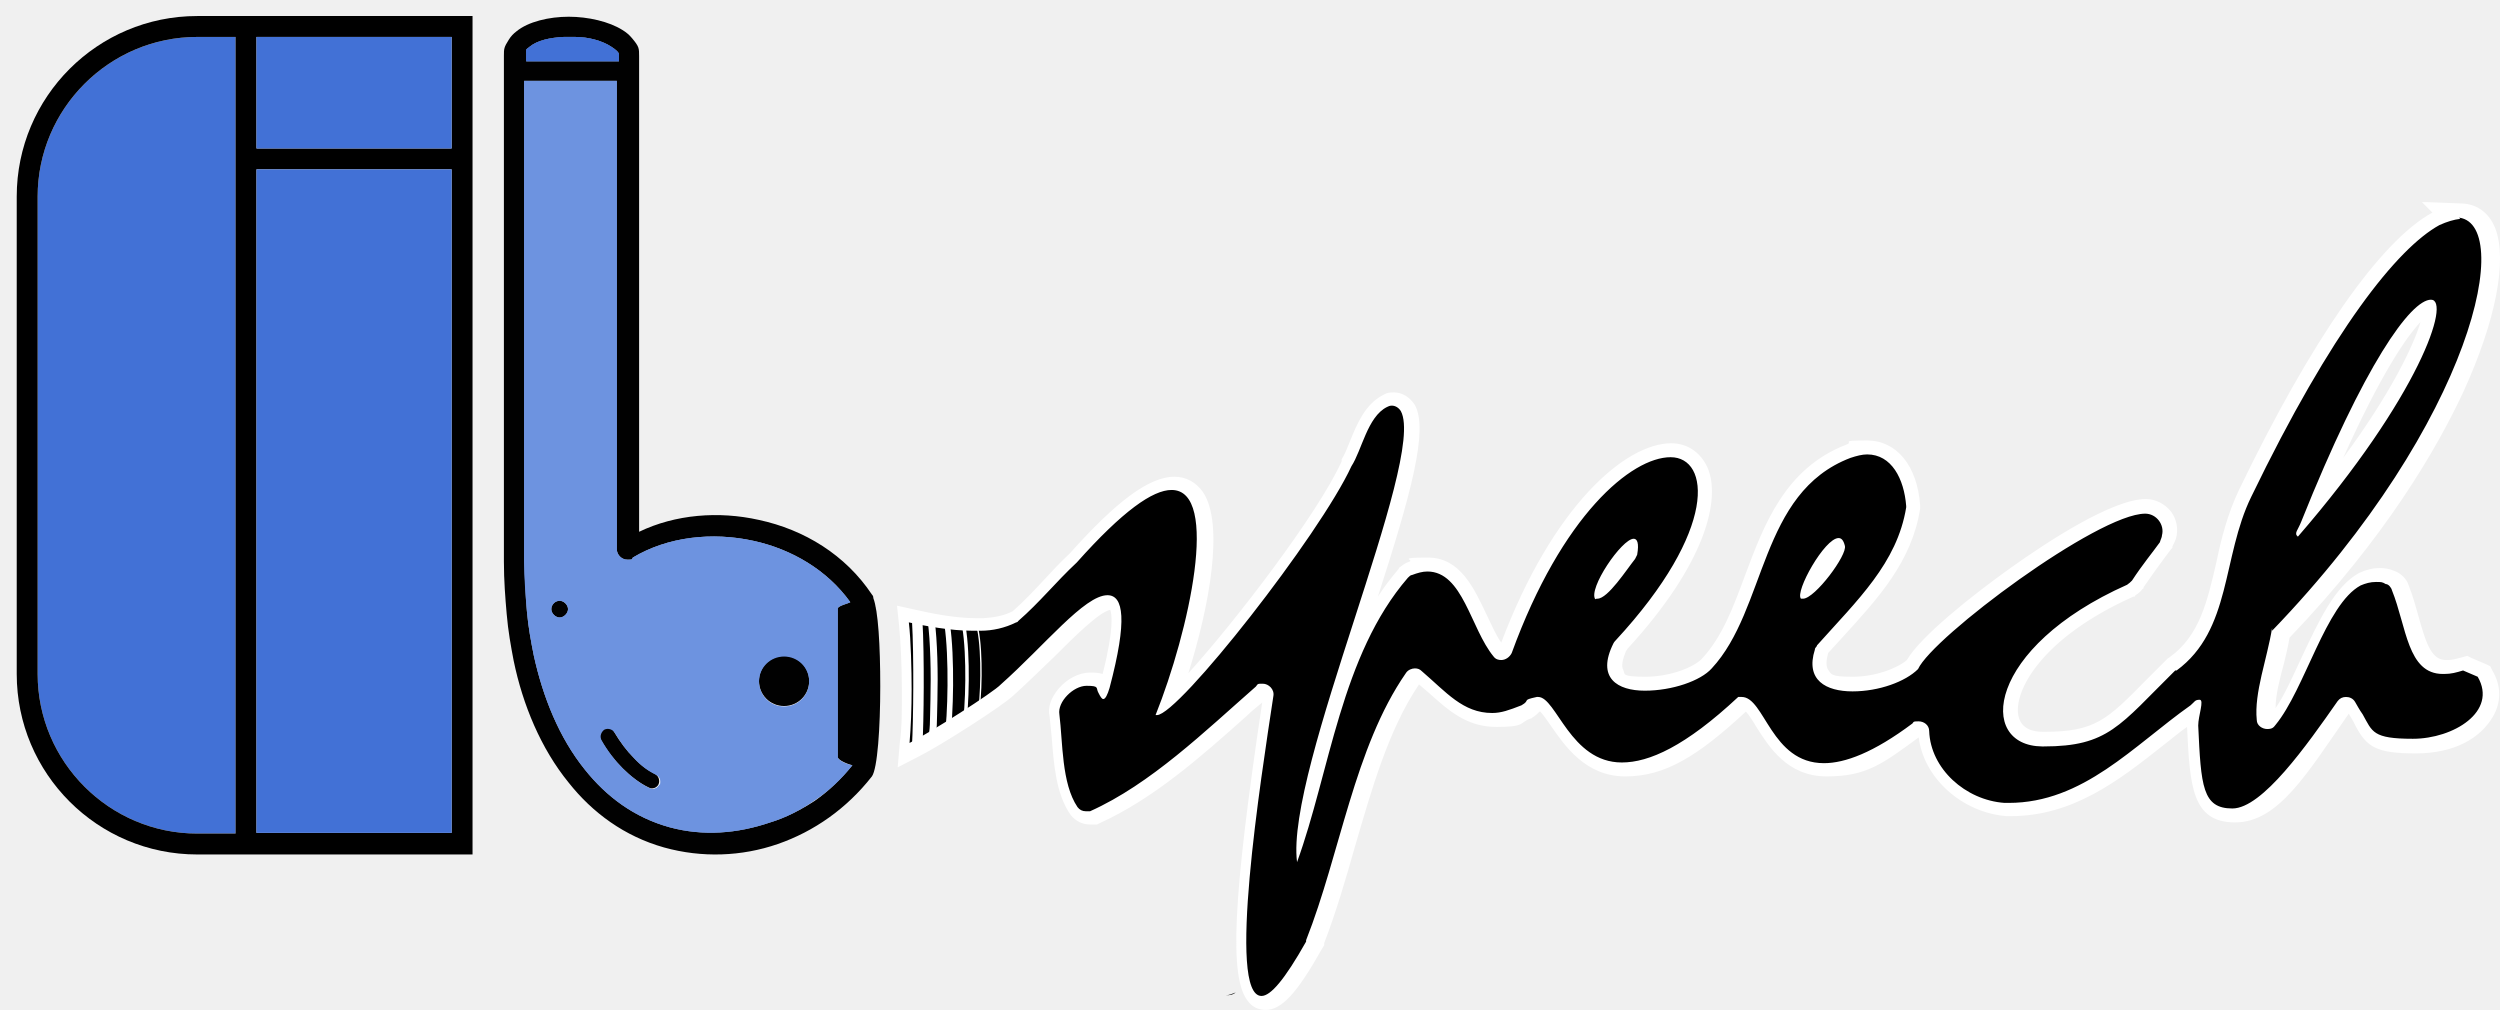
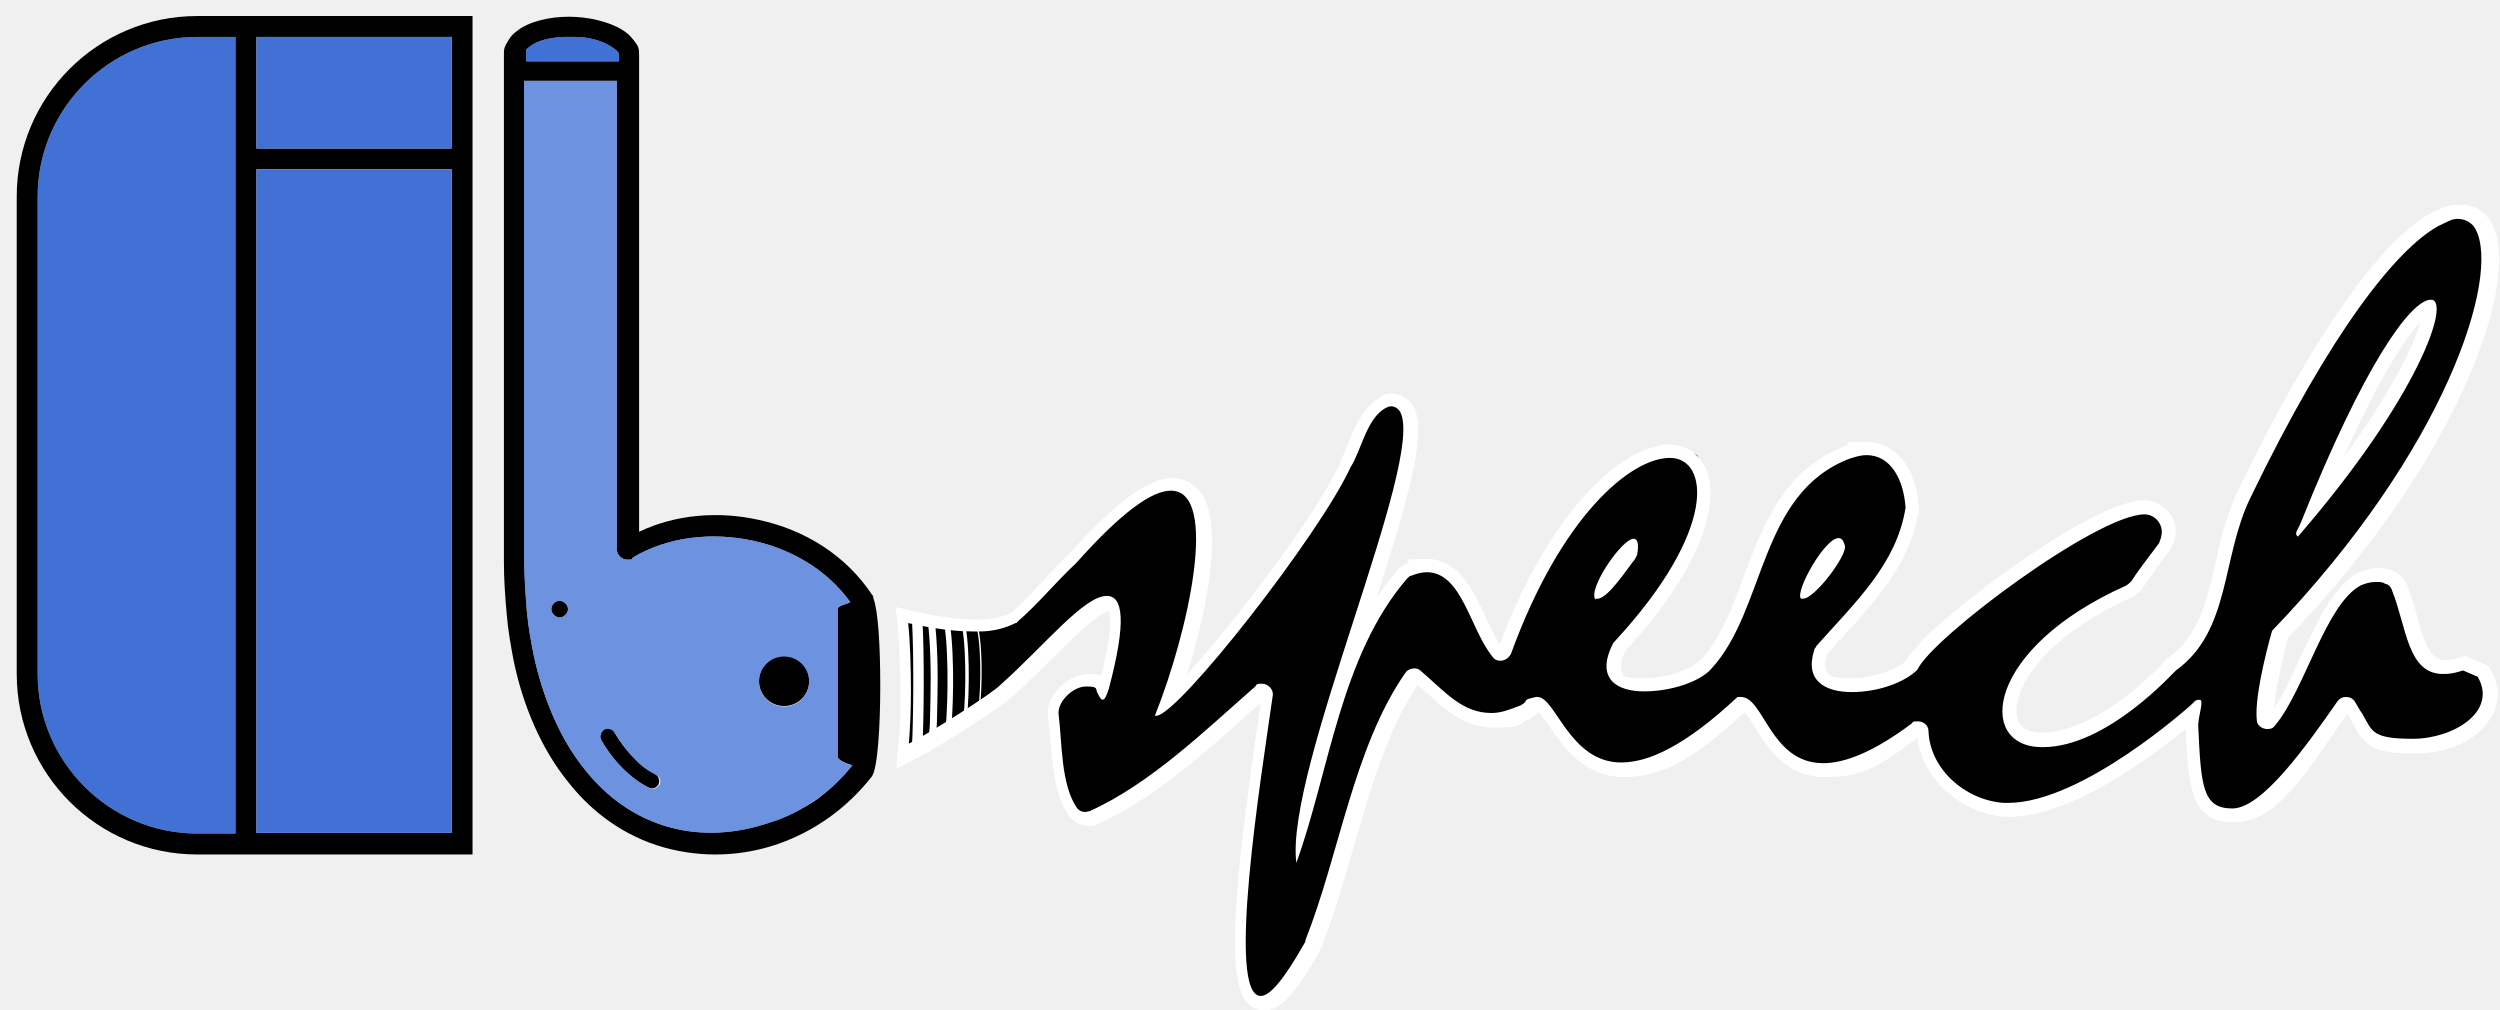
<svg xmlns="http://www.w3.org/2000/svg" id="Layer_1" data-name="Layer 1" version="1.1" viewBox="0 0 358.7 144.8">
  <defs>
    <style>
      .cls-1 {
        fill: #000;
      }

      .cls-1, .cls-2, .cls-3, .cls-4, .cls-5 {
        stroke-width: 0px;
      }

      .cls-2 {
        fill: #4271d6;
      }

      .cls-6, .cls-7, .cls-8, .cls-9, .cls-10 {
        fill: none;
        stroke: #fff;
        stroke-miterlimit: 10;
      }

      .cls-7 {
        stroke-width: .8px;
      }

      .cls-3 {
        fill: #010101;
      }

      .cls-8 {
        stroke-width: .5px;
      }

      .cls-4 {
        fill: #fff;
      }

      .cls-9 {
        stroke-width: .2px;
      }

      .cls-10 {
        stroke-width: 1.5px;
      }

      .cls-5 {
        fill: #6d93e0;
      }
    </style>
  </defs>
  <g>
    <path class="cls-5" d="M120.2,108.6v-21.3c0-.4,1.5-.7,1.8-.9-3.3-4.6-8.4-7.6-13.9-8.8-5.9-1.3-12.3-.6-17.3,2.4-.2.3,0,.3-.8.3s-1.5-.7-1.5-1.5V11.6h-13.3v68.8c0,2.6.2,5,.4,7.3.2,2.3.6,4.4,1,6.4,1.3,5.9,3.6,11.7,7.3,16.3,3.1,3.9,7.1,6.9,12.2,8.3,4.8,1.3,9.7.9,14.4-.7,2.3-.7,4.4-1.8,6.4-3.2h0c2-1.3,3.8-3,5.4-5-.5,0-2.1-.6-2.1-1.2h0ZM80.3,88.6c-.6,0-1.2-.6-1.2-1.2s.5-1.2,1.2-1.2,1.2.6,1.2,1.2-.6,1.2-1.2,1.2ZM94.6,112.6c-.2.5-.9.8-1.4.5-1.3-.6-2.7-1.7-3.8-2.8s-2.2-2.5-3.1-4.1c-.3-.6,0-1.2.4-1.5.6-.3,1.2,0,1.5.4.9,1.5,1.8,2.7,2.8,3.7,1,1.1,2.1,1.9,3.2,2.4h0c.5.2.7.9.5,1.4ZM112.5,101.4c-2,0-3.6-1.6-3.6-3.6s1.6-3.6,3.6-3.6,3.6,1.6,3.6,3.6-1.6,3.6-3.6,3.6Z" />
    <path class="cls-2" d="M88.8,7.9v.9h-13.3v-1.6c0-.2.3-.3.5-.5,1.1-.9,2.9-1.3,4.9-1.4h1.6c2,0,4,.6,5.2,1.4.3.2.6.4.8.6.3.3.3.4.3.6Z" />
    <path class="cls-3" d="M80.3,86.2c-.7,0-1.2.6-1.2,1.2s.6,1.2,1.2,1.2,1.2-.6,1.2-1.2-.6-1.2-1.2-1.2ZM94.1,111.1h0c-1.1-.5-2.2-1.3-3.2-2.4-1-1-1.9-2.2-2.8-3.7s-.9-.7-1.5-.4c-.5.3-.7.9-.4,1.5.9,1.6,2,3,3.1,4.1s2.5,2.2,3.8,2.8c.5.3,1.2,0,1.4-.5.2-.5,0-1.2-.5-1.4ZM112.5,94.1c-2,0-3.6,1.6-3.6,3.6s1.6,3.6,3.6,3.6,3.6-1.6,3.6-3.6-1.6-3.6-3.6-3.6ZM112.5,94.1c-2,0-3.6,1.6-3.6,3.6s1.6,3.6,3.6,3.6,3.6-1.6,3.6-3.6-1.6-3.6-3.6-3.6ZM94.1,111.1h0c-1.1-.5-2.2-1.3-3.2-2.4-1-1-1.9-2.2-2.8-3.7s-.9-.7-1.5-.4c-.5.3-.7.9-.4,1.5.9,1.6,2,3,3.1,4.1s2.5,2.2,3.8,2.8c.5.3,1.2,0,1.4-.5.2-.5,0-1.2-.5-1.4ZM80.3,86.2c-.7,0-1.2.6-1.2,1.2s.6,1.2,1.2,1.2,1.2-.6,1.2-1.2-.6-1.2-1.2-1.2ZM80.3,86.2c-.7,0-1.2.6-1.2,1.2s.6,1.2,1.2,1.2,1.2-.6,1.2-1.2-.6-1.2-1.2-1.2ZM94.1,111.1h0c-1.1-.5-2.2-1.3-3.2-2.4-1-1-1.9-2.2-2.8-3.7s-.9-.7-1.5-.4c-.5.3-.7.9-.4,1.5.9,1.6,2,3,3.1,4.1s2.5,2.2,3.8,2.8c.5.3,1.2,0,1.4-.5.2-.5,0-1.2-.5-1.4ZM112.5,94.1c-2,0-3.6,1.6-3.6,3.6s1.6,3.6,3.6,3.6,3.6-1.6,3.6-3.6-1.6-3.6-3.6-3.6ZM112.5,94.1c-2,0-3.6,1.6-3.6,3.6s1.6,3.6,3.6,3.6,3.6-1.6,3.6-3.6-1.6-3.6-3.6-3.6ZM94.1,111.1h0c-1.1-.5-2.2-1.3-3.2-2.4-1-1-1.9-2.2-2.8-3.7s-.9-.7-1.5-.4c-.5.3-.7.9-.4,1.5.9,1.6,2,3,3.1,4.1s2.5,2.2,3.8,2.8c.5.3,1.2,0,1.4-.5.2-.5,0-1.2-.5-1.4ZM80.3,86.2c-.7,0-1.2.6-1.2,1.2s.6,1.2,1.2,1.2,1.2-.6,1.2-1.2-.6-1.2-1.2-1.2ZM80.3,86.2c-.7,0-1.2.6-1.2,1.2s.6,1.2,1.2,1.2,1.2-.6,1.2-1.2-.6-1.2-1.2-1.2ZM94.1,111.1h0c-1.1-.5-2.2-1.3-3.2-2.4-1-1-1.9-2.2-2.8-3.7s-.9-.7-1.5-.4c-.5.3-.7.9-.4,1.5.9,1.6,2,3,3.1,4.1s2.5,2.2,3.8,2.8c.5.3,1.2,0,1.4-.5.2-.5,0-1.2-.5-1.4ZM112.5,94.1c-2,0-3.6,1.6-3.6,3.6s1.6,3.6,3.6,3.6,3.6-1.6,3.6-3.6-1.6-3.6-3.6-3.6ZM112.5,94.1c-2,0-3.6,1.6-3.6,3.6s1.6,3.6,3.6,3.6,3.6-1.6,3.6-3.6-1.6-3.6-3.6-3.6ZM94.1,111.1h0c-1.1-.5-2.2-1.3-3.2-2.4-1-1-1.9-2.2-2.8-3.7s-.9-.7-1.5-.4c-.5.3-.7.9-.4,1.5.9,1.6,2,3,3.1,4.1s2.5,2.2,3.8,2.8c.5.3,1.2,0,1.4-.5.2-.5,0-1.2-.5-1.4ZM80.3,86.2c-.7,0-1.2.6-1.2,1.2s.6,1.2,1.2,1.2,1.2-.6,1.2-1.2-.6-1.2-1.2-1.2ZM125.3,85.7s0-.2-.2-.4c-3.8-5.7-9.7-9.3-16.2-10.7-5.8-1.3-12-.8-17.2,1.7V8.1c0-1.2,0-1.4-1-2.6-.4-.5-.9-.9-1.4-1.2-1.9-1.2-4.9-1.9-7.7-1.9s-5.8.7-7.5,2.1c-.4.3-.8.7-1.1,1.2-.7,1.1-.7,1.3-.7,2.3v72.6c0,2.7.2,5.2.4,7.5.2,2.4.6,4.6,1,6.7,1.3,6.3,3.9,12.6,7.9,17.5,3.4,4.3,8,7.7,13.7,9.3,5.4,1.5,11.1,1.3,16.3-.5,5.2-1.8,9.9-5.1,13.5-9.7.8-1.1,1.2-7,1.2-12.9s-.3-10.9-1-12.7h0ZM75.5,7.2c0-.2.3-.3.5-.5,1.1-.9,2.9-1.3,4.9-1.4h1.6c2,0,4,.6,5.2,1.4.3.2.6.4.8.6.3.3.3.4.3.6v.9h-13.3s0-1.6,0-1.6ZM116.9,114.9h0c-2,1.3-4.1,2.4-6.4,3.1-4.7,1.6-9.6,2-14.4.7-5.1-1.4-9.1-4.4-12.2-8.3-3.7-4.6-6-10.4-7.3-16.3-.4-2-.8-4.1-1-6.4s-.3-4.7-.4-7.3V11.6h13.3v67.2c0,.8.7,1.5,1.5,1.5s.6,0,.8-.3c5-3,11.4-3.7,17.3-2.4,5.5,1.2,10.6,4.2,13.9,8.8-.3.2-1.7.5-1.8.9v21.3c0,.5,1.6,1.1,2.1,1.2-1.6,2-3.4,3.7-5.4,5.1h0ZM112.5,94.1c-2,0-3.6,1.6-3.6,3.6s1.6,3.6,3.6,3.6,3.6-1.6,3.6-3.6-1.6-3.6-3.6-3.6ZM94.1,111.1h0c-1.1-.5-2.2-1.3-3.2-2.4-1-1-1.9-2.2-2.8-3.7s-.9-.7-1.5-.4c-.5.3-.7.9-.4,1.5.9,1.6,2,3,3.1,4.1s2.5,2.2,3.8,2.8c.5.3,1.2,0,1.4-.5.2-.5,0-1.2-.5-1.4ZM80.3,86.2c-.7,0-1.2.6-1.2,1.2s.6,1.2,1.2,1.2,1.2-.6,1.2-1.2-.6-1.2-1.2-1.2ZM80.3,86.2c-.7,0-1.2.6-1.2,1.2s.6,1.2,1.2,1.2,1.2-.6,1.2-1.2-.6-1.2-1.2-1.2ZM94.1,111.1h0c-1.1-.5-2.2-1.3-3.2-2.4-1-1-1.9-2.2-2.8-3.7s-.9-.7-1.5-.4c-.5.3-.7.9-.4,1.5.9,1.6,2,3,3.1,4.1s2.5,2.2,3.8,2.8c.5.3,1.2,0,1.4-.5.2-.5,0-1.2-.5-1.4ZM112.5,94.1c-2,0-3.6,1.6-3.6,3.6s1.6,3.6,3.6,3.6,3.6-1.6,3.6-3.6-1.6-3.6-3.6-3.6ZM112.5,94.1c-2,0-3.6,1.6-3.6,3.6s1.6,3.6,3.6,3.6,3.6-1.6,3.6-3.6-1.6-3.6-3.6-3.6ZM94.1,111.1h0c-1.1-.5-2.2-1.3-3.2-2.4-1-1-1.9-2.2-2.8-3.7s-.9-.7-1.5-.4c-.5.3-.7.9-.4,1.5.9,1.6,2,3,3.1,4.1s2.5,2.2,3.8,2.8c.5.3,1.2,0,1.4-.5.2-.5,0-1.2-.5-1.4ZM80.3,86.2c-.7,0-1.2.6-1.2,1.2s.6,1.2,1.2,1.2,1.2-.6,1.2-1.2-.6-1.2-1.2-1.2ZM80.3,86.2c-.7,0-1.2.6-1.2,1.2s.6,1.2,1.2,1.2,1.2-.6,1.2-1.2-.6-1.2-1.2-1.2ZM94.1,111.1h0c-1.1-.5-2.2-1.3-3.2-2.4-1-1-1.9-2.2-2.8-3.7s-.9-.7-1.5-.4c-.5.3-.7.9-.4,1.5.9,1.6,2,3,3.1,4.1s2.5,2.2,3.8,2.8c.5.3,1.2,0,1.4-.5.2-.5,0-1.2-.5-1.4ZM112.5,94.1c-2,0-3.6,1.6-3.6,3.6s1.6,3.6,3.6,3.6,3.6-1.6,3.6-3.6-1.6-3.6-3.6-3.6ZM112.5,94.1c-2,0-3.6,1.6-3.6,3.6s1.6,3.6,3.6,3.6,3.6-1.6,3.6-3.6-1.6-3.6-3.6-3.6ZM94.1,111.1h0c-1.1-.5-2.2-1.3-3.2-2.4-1-1-1.9-2.2-2.8-3.7s-.9-.7-1.5-.4c-.5.3-.7.9-.4,1.5.9,1.6,2,3,3.1,4.1s2.5,2.2,3.8,2.8c.5.3,1.2,0,1.4-.5.2-.5,0-1.2-.5-1.4ZM80.3,86.2c-.7,0-1.2.6-1.2,1.2s.6,1.2,1.2,1.2,1.2-.6,1.2-1.2-.6-1.2-1.2-1.2ZM80.3,86.2c-.7,0-1.2.6-1.2,1.2s.6,1.2,1.2,1.2,1.2-.6,1.2-1.2-.6-1.2-1.2-1.2ZM80.3,86.2c-.7,0-1.2.6-1.2,1.2s.6,1.2,1.2,1.2,1.2-.6,1.2-1.2-.6-1.2-1.2-1.2ZM94.1,111.1h0c-1.1-.5-2.2-1.3-3.2-2.4-1-1-1.9-2.2-2.8-3.7s-.9-.7-1.5-.4c-.5.3-.7.9-.4,1.5.9,1.6,2,3,3.1,4.1s2.5,2.2,3.8,2.8c.5.3,1.2,0,1.4-.5.2-.5,0-1.2-.5-1.4ZM112.5,94.1c-2,0-3.6,1.6-3.6,3.6s1.6,3.6,3.6,3.6,3.6-1.6,3.6-3.6-1.6-3.6-3.6-3.6ZM112.5,94.1c-2,0-3.6,1.6-3.6,3.6s1.6,3.6,3.6,3.6,3.6-1.6,3.6-3.6-1.6-3.6-3.6-3.6ZM94.1,111.1h0c-1.1-.5-2.2-1.3-3.2-2.4-1-1-1.9-2.2-2.8-3.7s-.9-.7-1.5-.4c-.5.3-.7.9-.4,1.5.9,1.6,2,3,3.1,4.1s2.5,2.2,3.8,2.8c.5.3,1.2,0,1.4-.5.2-.5,0-1.2-.5-1.4Z" />
  </g>
  <g>
    <path class="cls-5" d="M120.2,108.6v-21.3c0-.4,1.5-.7,1.8-.9-3.3-4.6-8.4-7.6-13.9-8.8-5.9-1.3-12.3-.6-17.3,2.4-.2.3,0,.3-.8.3s-1.5-.7-1.5-1.5V11.6h-13.3v68.8c0,2.6.2,5,.4,7.3.2,2.3.6,4.4,1,6.4,1.3,5.9,3.6,11.7,7.3,16.3,3.1,3.9,7.1,6.9,12.2,8.3,4.8,1.3,9.7.9,14.4-.7,2.3-.7,4.4-1.8,6.4-3.2h0c2-1.3,3.8-3,5.4-5-.5,0-2.1-.6-2.1-1.2h0ZM80.3,88.6c-.6,0-1.2-.6-1.2-1.2s.5-1.2,1.2-1.2,1.2.6,1.2,1.2-.6,1.2-1.2,1.2ZM94.6,112.6c-.2.5-.9.8-1.4.5-1.3-.6-2.7-1.7-3.8-2.8s-2.2-2.5-3.1-4.1c-.3-.6,0-1.2.4-1.5.6-.3,1.2,0,1.5.4.9,1.5,1.8,2.7,2.8,3.7,1,1.1,2.1,1.9,3.2,2.4h0c.5.2.7.9.5,1.4ZM112.5,101.4c-2,0-3.6-1.6-3.6-3.6s1.6-3.6,3.6-3.6,3.6,1.6,3.6,3.6-1.6,3.6-3.6,3.6Z" />
    <path class="cls-2" d="M88.8,7.9v.9h-13.3v-1.6c0-.2.3-.3.5-.5,1.1-.9,2.9-1.3,4.9-1.4h1.6c2,0,4,.6,5.2,1.4.3.2.6.4.8.6.3.3.3.4.3.6Z" />
  </g>
  <g>
    <path class="cls-2" d="M33.8,5.3v114.3h-5.5c-12.6,0-22.9-10.3-22.9-22.9V28.2C5.4,15.6,15.7,5.3,28.3,5.3c0,0,5.5,0,5.5,0Z" />
    <path class="cls-1" d="M28.3,2.3C14,2.3,2.4,13.9,2.4,28.2v68.5c0,14.3,11.6,25.9,25.9,25.9h39.5V2.3H28.3ZM33.8,119.6h-5.5c-12.6,0-22.9-10.3-22.9-22.9V28.2C5.4,15.6,15.7,5.3,28.3,5.3h5.5s0,114.3,0,114.3ZM64.8,119.5h-28V24.3h28v95.2ZM64.8,21.3h-28V5.3h28v16Z" />
  </g>
  <rect class="cls-2" x="36.8" y="24.3" width="28" height="95.2" />
  <rect class="cls-2" x="36.8" y="5.3" width="28" height="16" />
  <g>
-     <path class="cls-1" d="M332.5,78.3h0q0,0,0,0Z" />
-     <path class="cls-1" d="M322.8,89.3h0c3.1-3.1,5.9-6.3,8.4-9.5-2.6,3.1-5.3,6.3-8.4,9.4h0Z" />
-     <path class="cls-1" d="M175.9,142.8h0c.4,0,.9,0,1.4-.4-.5.2-1,.4-1.4.4Z" />
-     <path class="cls-1" d="M352.1,29.9v-.2.2Z" />
-     <path class="cls-1" d="M305.6,72" />
-   </g>
-   <g>
    <g>
-       <path class="cls-1" d="M180.9,143.9c-.5,0-1.1-.1-1.7-.8-3.1-3.6-.8-22.3,2.2-42l.2-1.3c0,0,0-.2,0-.4-.1-.2-.3-.2-.4-.2s-.1,0-.2,0c0,0,0,0-.1.1-1.1,1-2.2,1.9-3.2,2.9-6.5,5.8-13.3,11.8-20.9,15.2h-.2c0,0-.2,0-.2,0-.2,0-.4.1-.6.1-.8,0-1.5-.3-2-1-1.9-2.8-2.2-7-2.5-10.7,0-1.1-.2-2.1-.3-3.1-.2-1,.2-2.2,1.1-3.2,1-1.2,2.5-2,3.8-2s2,0,2.4.9c2.3-8.5,1.7-11,1.2-11.7-.1-.1-.2-.2-.5-.2-1.8,0-5.4,3.6-8.9,7-1.8,1.8-3.8,3.7-5.8,5.5-1.2,1.2-10.4,7.1-13.3,8.6l-1.6.8v-1.7c.3-2.2.4-4.9.4-7.6,0-3.9-.1-7.2-.4-9.5l-.2-1.4,1.4.3c2.3.5,5.8,1.2,9,1.2s.7,0,1,0c1.9,0,3.4-.5,4.7-1.1h0s0,0,0,0c1.7-1.5,3.1-2.9,4.5-4.5,1.2-1.3,2.4-2.6,3.8-3.9,6.5-7.3,11-10.7,14.3-10.7s2.5.6,3.3,1.8c3.2,4.8,0,19.2-3.7,29.3,5.7-5.2,21.4-25.5,25.3-33.9h0c0,0,0-.1,0-.1.5-.7.9-1.7,1.3-2.8.9-2.3,2-5,4.2-6.1s.6-.3,1.1-.3c.9,0,1.7.5,2.2,1.3,1.9,3.6-1.2,14-6.6,30.7-2.7,8.3-5.6,17.3-7.1,24.4.2-.9.5-1.7.7-2.6,2.7-10.2,5.5-20.8,12.4-28.7.3-.3.6-.6,1.1-.7.7-.3,1.6-.5,2.4-.5,4,0,5.8,3.9,7.5,7.6.8,1.8,1.7,3.7,2.8,4.9,0,0,.1.1.3.1s.4-.1.6-.4c7.2-19.7,17.3-28.7,23.7-28.7s3.5,1,4.3,2.9c1.8,4.2-.2,12.9-11.4,25,0,.1-.2.2-.3.3-.6,1.2-1.2,2.8-.5,3.9.6.9,2.1,1.5,4.1,1.5,3.9,0,7.6-1.5,8.9-2.9,3-3.2,4.6-7.6,6.4-12.3,2.7-7.4,5.6-15,13.9-18.1,1.2-.4,2-.6,2.8-.6,3.7,0,6.3,3.3,6.6,8.3h0c0,0,0,.4,0,.4h0c-1.2,7.3-5.9,12.5-10.9,18-.7.8-1.4,1.5-2.1,2.3,0,0,0,.1-.1.2v.2c-.5,1.4-.4,2.5,0,3.3.7.9,2.2,1.4,4.3,1.4,3.7,0,7.1-1.4,8.6-2.8,2.7-5.2,26.1-22.7,33.4-22.7,1.1,0,2.2.5,2.8,1.4.7.9.9,2,.5,3,0,.3-.2.7-.4,1h0c0,.1,0,.2,0,.2-.3.4-.6.8-.9,1.2-.9,1.2-2,2.6-3,4.2h0c0,0,0,.2,0,.2-.2.2-.5.5-.9.7h0s0,0,0,0c-12.4,5.5-18.1,13.5-17.1,18.2.4,2,2,3.1,4.5,3.1h0c7.8,0,9.7-2,15.5-7.8.8-.9,1.8-1.8,2.8-2.8h.1c0-.1.3-.2.3-.2,4.6-3.4,5.9-8.7,7.1-14.3.8-3.4,1.6-6.9,3.2-10.1,14-28.9,23.2-37.1,27.4-39.4.5-.2,1-.4,1.5-.6l-.8-.8h2.5c1.7.2,3.1,1.2,3.8,3,3.3,8.1-5.2,32.7-29.5,58-.2,1.3-.6,2.6-.9,3.9-.7,2.9-1.4,5.8-1.2,8.2h0c0,.3.3.4.5.4s.3,0,.3,0c0,0,0,0,.1-.2,1.7-2,3.2-5.4,4.7-8.6,2.3-4.9,4.6-10,7.8-11.7,1-.4,1.8-.6,2.7-.6s1.1.1,1.7.4c.7.2,1.3.8,1.5,1.5.6,1.4,1,2.9,1.4,4.3,1.2,4.3,2.1,7,5,7h.2c.8,0,1.5-.2,2.4-.4h.3c0,0,2.8,1,2.8,1l.2.3c1.1,1.9,1.1,3.8.1,5.6-1.6,2.8-5.9,4.8-10.3,4.8s-6.4-.9-7.7-3.3c-.1-.2-.2-.4-.3-.6-.4-.5-.6-1-.9-1.4,0-.2-.2-.3-.2-.4,0,0-.1-.2-.4-.2s-.3,0-.4.2c-5.8,8.3-11.4,15.8-15.9,15.8s-5.5-4.3-5.9-12.9c0-.6.1-1.3.2-1.9-1.8,1.3-3.6,2.7-5.4,4.1-6.2,4.9-12.6,9.9-21.1,9.9h-.6c-6.3-.4-11.6-5.5-11.8-11.3,0-.4-.4-.4-.5-.4s-.1,0-.2,0h-.1c-5.2,4-9.7,6-13.3,6-5.1,0-7.5-3.9-9.3-6.7-.9-1.5-1.8-2.8-2.5-2.8h-.1c-6.8,6.3-12.4,9.4-17.1,9.4s-8-4.2-9.9-6.9c-.7-1-1.7-2.5-2.1-2.5h0c-.4,0-.7.2-.8.2-.2.3-.5.5-1,.9h0s0,0,0,0c-1.9.7-3.1,1.2-4.6,1.2-3.8,0-6.3-2.3-9-4.7-.6-.5-1.1-1-1.8-1.6-.1-.1-.2-.2-.3-.2s-.4,0-.4.2c-4.7,6.8-7.2,15.6-9.7,24.1-1.3,4.7-2.7,9.5-4.5,13.9v.5c-4.2,7.3-6.1,8.3-7.4,8.3ZM263.6,78.3c-1.1.5-3.4,4.1-4.1,6.1,1.5-1.3,4.1-4.8,4.2-5.9,0-.1,0-.2,0-.3ZM234,78.6c-.7.6-2,2-3,3.8-.5.8-.8,1.5-1,2,1-.9,2.3-2.7,2.9-3.6.3-.4.6-.8.9-1.1l.2-.4c0-.3,0-.5,0-.7ZM348.6,44c-1.7.4-7.2,6.1-16.4,28.4,12.8-15.7,16.9-26.4,16.4-28.4Z" />
-       <path class="cls-4" d="M352.5,31.2c8.4.3,2.6,29.1-26.5,59.3v-.4c-.7,4.4-2.6,9.3-2.2,13.2,0,.8.8,1.3,1.5,1.3s.9-.2,1.2-.6c4.2-5.1,7.2-17.3,12.2-20,.7-.3,1.4-.5,2.2-.5s.9,0,1.4.3c.4,0,.8.5.9.9,2.1,5.2,2.2,12,7.3,12h.2c1,0,1.7-.2,2.7-.5.7.3,1.4.6,2.1.9,2.9,5-3.5,8.9-9.3,8.9s-5.8-1-7.2-3.5c-.5-.7-.8-1.3-1.1-1.8-.3-.5-.8-.7-1.3-.7s-.9.2-1.2.6c-4.4,6.3-10.8,15.4-15.1,15.4s-4.5-3.2-4.9-11.9c0-1.4.9-3.7.2-3.7s-.7.3-1.3.8h0c-8.2,5.8-15.4,14-26.1,14h-.6c-5.6-.4-10.6-4.9-10.8-10.3,0-.9-.8-1.4-1.5-1.4s-.7,0-.9.3c-5.6,4.2-9.7,5.7-12.7,5.7-7.6,0-8.5-9.5-11.8-9.5h-.5c-7.6,7.1-12.8,9.4-16.7,9.4-7.4,0-9.4-9.4-12-9.4h-.2c-2.3.5-.8.4-2.2,1.2-1.8.7-2.9,1.1-4.2,1.1-4.2,0-6.6-3-10.1-6-.3-.3-.6-.4-1-.4s-1,.2-1.3.7c-7.4,10.7-9.4,25.9-14.3,38.3v.2c-3.1,5.5-5.1,7.8-6.4,7.8-5,0-.1-31.1,1.7-43,.2-1-.7-1.8-1.5-1.8s-.7,0-1,.4c-7.3,6.4-15.1,14-23.8,17.9-.2,0-.4,0-.6,0-.5,0-.9-.2-1.2-.6-2.3-3.4-2.1-9.3-2.6-13.3-.3-1.8,2-4.1,3.9-4.1s1.3.3,1.7,1c.3.6.5.9.7.9.3,0,.6-.6.9-1.6,2.6-9.8,2-13.3-.3-13.3-3.3,0-9,7.2-15.3,12.8-1,1.1-10.1,6.9-13.1,8.4.2-2.3.3-5,.3-7.7s-.1-7.1-.4-9.6c2.3.5,5.9,1.2,9.2,1.2s.7,0,1.1,0c1.7,0,3.5-.4,5.1-1.2,0,0,.2,0,.3-.2,3.1-2.7,5.3-5.5,8.4-8.4,6.6-7.4,10.9-10.4,13.6-10.4,7,0,2.5,20.3-2.3,32.3h.2c3.1,0,23.4-25.9,27.9-35.7,1.5-2.3,2.3-7.1,5.1-8.5.2-.1.4-.2.7-.2.5,0,1,.3,1.3.8,3.7,6.9-16.6,51.4-14.9,64.7,4.7-12.9,6.3-29.7,15.9-40.8.2-.2.4-.4.6-.4.8-.3,1.5-.5,2.2-.5,5.1,0,6.2,8.2,9.5,12.2.3.4.7.5,1.1.5.6,0,1.2-.4,1.5-1,7.2-19.8,17.2-28.1,22.8-28.1s6.9,10.3-7.9,26.3c0,0-.2.2-.3.4-2.5,5,.6,6.8,4.5,6.8s8-1.4,9.6-3.2c7.9-8.5,6.8-25.2,19.9-30.2.9-.3,1.7-.5,2.4-.5,3.5,0,5.3,3.5,5.6,7.4,0,0,0,.2,0,.2-1.3,8-7,13.3-12.8,19.8,0,.2-.3.3-.3.6-1.4,4.4,1.6,6,5.4,6s7.6-1.4,9.4-3.2c2.1-4.6,25.8-22.3,32.6-22.3h0c1.6,0,2.8,1.6,2.4,3.1,0,.3-.2.6-.3,1-1,1.4-2.5,3.2-4,5.5-.2.2-.4.4-.7.6-20.2,9-21.6,23.1-12.2,23.2h.2c9.3,0,10.9-3,18.9-10.9h.2c7.9-5.8,6.5-16.3,10.7-24.9,11.6-24,21-35.7,27-39,1.1-.5,2.1-.8,3-.9l-.3-.3M329.7,77c17.5-20.2,22-34,19.1-34s-9.6,9.3-18.6,31.8c-.5,1.3-1.1,1.7-.5,2.2M258.4,85.9h.3c1.7,0,6.4-6.3,6-7.6-.2-.8-.5-1.1-.9-1.1-2,0-6.3,7.7-5.4,8.7M228.9,86h0c0-.1.3-.1.3-.1,1.5,0,4.2-4.2,5.4-5.7.1-.2.2-.4.3-.6.3-1.7,0-2.3-.5-2.3-1.7,0-6.6,7.2-5.5,8.7M347.5,29l1.5,1.5s0,0,0,0h0s0,0,0,0c-7.5,4.1-17.4,18.3-27.8,39.9-1.6,3.4-2.5,6.9-3.2,10.3-1.3,5.6-2.4,10.5-6.7,13.6h0s-.3.2-.3.2l-.2.2c-1,1-2,2-2.8,2.8-5.7,5.8-7.4,7.5-14.7,7.5h-.2c-1.4,0-3.1-.4-3.5-2.3-.7-3.4,3.1-11.1,16.5-17.1h.2c0,0,.1-.2.1-.2.5-.3.8-.6,1-.9h.1c0-.1.1-.3.1-.3,1.1-1.6,2.1-3,3-4.2.3-.4.6-.8.9-1.2l.2-.2v-.2c.2-.4.4-.8.5-1.1.4-1.4.1-2.8-.7-3.9-.9-1.1-2.2-1.8-3.6-1.8-4.8,0-14.1,6.1-19.3,9.8-5.9,4.2-13.1,10-15,13.3-1.4,1.2-4.5,2.4-7.8,2.4s-3-.4-3.5-1c-.4-.6-.2-1.6,0-2.4h0c.7-.8,1.4-1.5,2.1-2.3,5.1-5.6,9.9-10.8,11.1-18.4h0c0-.1,0-.2,0-.2v-.2s0-.1,0-.1h0c-.4-5.7-3.4-9.3-7.6-9.3s-1.8.2-3,.6h0s0,0,0,0c-8.8,3.4-11.8,11.5-14.5,18.7-1.7,4.6-3.3,8.9-6.2,12-1.1,1.2-4.5,2.6-8.1,2.6s-2.9-.4-3.2-1c-.3-.5-.1-1.5.4-2.7,0,0,.2-.2.2-.3,11.4-12.4,13.4-21.6,11.5-26-1-2.2-2.9-3.5-5.2-3.5-6.6,0-17,9-24.4,28.6-.8-1.1-1.4-2.6-2.1-4-1.8-3.8-3.8-8.2-8.4-8.2s-1.9.3-2.7.6c-.7.2-1.2.7-1.5.9h0c0,0,0,.1,0,.1-1.1,1.3-2.1,2.6-3,4,4.7-14.6,7.3-23.9,5.3-27.5h0s0,0,0,0c-.7-1.1-1.8-1.8-3-1.8s-1.3.3-1.6.4c-2.5,1.3-3.7,4.1-4.7,6.6-.4,1-.8,2-1.2,2.6h0c0,.1,0,.3,0,.3-3.4,7.5-15.2,22.9-22,30.4,3-9.5,5.2-21.4,2.1-26-1-1.4-2.4-2.2-4.1-2.2-3.6,0-8.3,3.5-15,11-1.4,1.3-2.6,2.6-3.8,3.9-1.4,1.5-2.8,3-4.4,4.4-1.1.6-2.6.9-4.2,1-.3,0-.6,0-1,0-3.1,0-6.5-.7-8.7-1.2l-2.7-.6.3,2.8c.2,2.2.4,5.5.4,9.3s0,5.4-.3,7.6l-.3,3.5,3.1-1.6c3-1.5,12.1-7.3,13.6-8.8,2-1.8,3.9-3.7,5.8-5.5,2.7-2.7,6.4-6.4,8-6.7.2.5.6,2.6-1.1,9.2-.6-.2-1.3-.2-1.8-.2-1.6,0-3.3.9-4.5,2.3-1.1,1.3-1.6,2.7-1.3,4,.1.9.2,1.9.3,3,.3,3.8.6,8.1,2.7,11.1h0s0,0,0,0c.7.9,1.7,1.4,2.8,1.4s.6,0,.7,0h.3l.4-.2c7.7-3.5,14.5-9.5,21.1-15.4.7-.7,1.5-1.3,2.2-1.9h0c-4.2,28-4.8,39.6-2,42.9.6.8,1.5,1.2,2.5,1.2,2.3,0,4.5-2.4,8.1-8.8l.3-.5v-.3c1.7-4.4,3.1-9.2,4.4-13.8,2.4-8.2,4.8-16.8,9.2-23.3.5.4.9.8,1.4,1.2,2.8,2.5,5.4,4.9,9.7,4.9s3.2-.6,4.9-1.2h.1c0,0,.1-.1.1-.1.5-.3.8-.6,1.1-.9,0,0,0,0,.1,0,.4.4,1,1.3,1.5,2,2,2.9,5,7.3,10.7,7.3s10.4-2.9,17.3-9.3c.4.4,1.1,1.5,1.5,2.2,1.8,2.8,4.4,7.1,10.1,7.1s8-1.8,13.2-5.6c.7,5.8,6.2,10.8,12.6,11.3h0s0,0,0,0h.6c8.9,0,15.5-5.1,21.8-10.1,1.2-.9,2.3-1.9,3.5-2.7.4,8.5.7,13.7,6.9,13.7s10.3-7,16.3-15.6c.2.3.4.7.7,1.2.1.2.2.4.3.6,1.6,3,3,3.9,8.6,3.9s9.3-2.2,11.1-5.3c1.2-2.1,1.2-4.4-.1-6.6l-.3-.6-.6-.3-2.1-.9-.6-.3-.7.2c-.8.2-1.4.4-2.1.4h-.2c-2,0-2.8-1.9-4-6.3-.4-1.4-.8-2.9-1.4-4.4-.3-1-1.2-1.8-2.1-2.1-.7-.3-1.4-.4-2-.4-1,0-1.9.2-3,.7h0s0,0,0,0c-3.5,1.9-5.8,6.9-8.3,12.2-1.2,2.6-2.4,5.3-3.7,7.2,0-1.9.6-4.2,1.2-6.4.3-1.2.6-2.5.8-3.7,13.8-14.4,21.2-27.2,25-35.4,4.6-10.1,6.3-18.8,4.5-23.4-.9-2.2-2.6-3.4-4.7-3.5l-5.1-.2h0ZM336.2,65.7c5.3-11.8,9-17.3,11.1-19.5-1,3.4-4.3,10.3-11.1,19.5h0Z" />
+       <path class="cls-1" d="M180.9,143.9c-.5,0-1.1-.1-1.7-.8-3.1-3.6-.8-22.3,2.2-42l.2-1.3c0,0,0-.2,0-.4-.1-.2-.3-.2-.4-.2s-.1,0-.2,0c0,0,0,0-.1.1-1.1,1-2.2,1.9-3.2,2.9-6.5,5.8-13.3,11.8-20.9,15.2h-.2c0,0-.2,0-.2,0-.2,0-.4.1-.6.1-.8,0-1.5-.3-2-1-1.9-2.8-2.2-7-2.5-10.7,0-1.1-.2-2.1-.3-3.1-.2-1,.2-2.2,1.1-3.2,1-1.2,2.5-2,3.8-2s2,0,2.4.9c2.3-8.5,1.7-11,1.2-11.7-.1-.1-.2-.2-.5-.2-1.8,0-5.4,3.6-8.9,7-1.8,1.8-3.8,3.7-5.8,5.5-1.2,1.2-10.4,7.1-13.3,8.6l-1.6.8v-1.7c.3-2.2.4-4.9.4-7.6,0-3.9-.1-7.2-.4-9.5l-.2-1.4,1.4.3c2.3.5,5.8,1.2,9,1.2s.7,0,1,0c1.9,0,3.4-.5,4.7-1.1h0s0,0,0,0c1.7-1.5,3.1-2.9,4.5-4.5,1.2-1.3,2.4-2.6,3.8-3.9,6.5-7.3,11-10.7,14.3-10.7s2.5.6,3.3,1.8c3.2,4.8,0,19.2-3.7,29.3,5.7-5.2,21.4-25.5,25.3-33.9h0c0,0,0-.1,0-.1.5-.7.9-1.7,1.3-2.8.9-2.3,2-5,4.2-6.1s.6-.3,1.1-.3c.9,0,1.7.5,2.2,1.3,1.9,3.6-1.2,14-6.6,30.7-2.7,8.3-5.6,17.3-7.1,24.4.2-.9.5-1.7.7-2.6,2.7-10.2,5.5-20.8,12.4-28.7.3-.3.6-.6,1.1-.7.7-.3,1.6-.5,2.4-.5,4,0,5.8,3.9,7.5,7.6.8,1.8,1.7,3.7,2.8,4.9,0,0,.1.1.3.1s.4-.1.6-.4c7.2-19.7,17.3-28.7,23.7-28.7s3.5,1,4.3,2.9c1.8,4.2-.2,12.9-11.4,25,0,.1-.2.2-.3.3-.6,1.2-1.2,2.8-.5,3.9.6.9,2.1,1.5,4.1,1.5,3.9,0,7.6-1.5,8.9-2.9,3-3.2,4.6-7.6,6.4-12.3,2.7-7.4,5.6-15,13.9-18.1,1.2-.4,2-.6,2.8-.6,3.7,0,6.3,3.3,6.6,8.3h0c0,0,0,.4,0,.4h0c-1.2,7.3-5.9,12.5-10.9,17.9-.7.8-1.4,1.5-2.1,2.3,0,0,0,.1-.1.2v.2c-.5,1.4-.4,2.5,0,3.3.7.9,2.2,1.4,4.3,1.4,3.7,0,7.1-1.4,8.6-2.8,2.7-5.2,26.1-22.7,33.4-22.7,1.1,0,2.2.5,2.8,1.4.7.9.9,2,.5,3,0,.3-.2.7-.4,1h0c0,.1,0,.2,0,.2-.3.4-.6.8-.9,1.2-.9,1.2-2,2.6-3,4.2h0c0,0,0,.2,0,.2-.2.2-.5.5-.9.7h0s0,0,0,0c-12.4,5.5-18.1,13.5-17.1,18.2.4,2,2,3.1,4.5,3.1h0c5.3,0,11.7-3.7,18.2-10.4.3-.3.4-.4.5-.4,4.7-3.4,5.9-8.7,7.2-14.3.8-3.4,1.6-6.9,3.2-10.1,14-28.9,23.2-37.1,27.4-39.4.5-.3,1.1-.5,1.6-.7.5-.2,1.1-.4,1.7-.4,1.5,0,2.8.8,3.5,2,4,7.4-4.1,32.5-29.2,58.5-.4,1.4-2.4,8.9-2.1,12.2h0c0,.3.3.4.5.4s.3,0,.3,0c0,0,0,0,.1-.2,1.7-2,3.2-5.4,4.7-8.6,2.3-4.9,4.6-10,7.8-11.7,1-.4,1.8-.6,2.7-.6s1.1.1,1.7.4c.7.2,1.3.8,1.5,1.5.6,1.4,1,2.9,1.4,4.3,1.2,4.3,2.1,7,5,7h.2c.8,0,1.5-.2,2.4-.4h.3c0,0,2.8,1,2.8,1l.2.3c1.1,1.9,1.1,3.8.1,5.6-1.6,2.8-5.9,4.8-10.3,4.8s-6.4-.9-7.7-3.3c-.1-.2-.2-.4-.3-.6-.4-.5-.6-1-.9-1.4,0-.2-.2-.3-.2-.4,0,0-.1-.2-.4-.2s-.3,0-.4.2c-5.8,8.3-11.4,15.8-15.9,15.8s-5.5-4.3-5.9-12.9c0-.6.1-1.3.2-1.9-2.3,2-16.3,14-26.5,14h-.6c-6.3-.4-11.6-5.5-11.8-11.3,0-.4-.4-.4-.5-.4s-.1,0-.2,0h-.1c-5.2,4-9.7,6-13.3,6-5.1,0-7.5-3.9-9.3-6.7-.9-1.5-1.8-2.8-2.5-2.8h-.1c-6.8,6.3-12.4,9.4-17.1,9.4s-8-4.2-9.9-6.9c-.7-1-1.7-2.5-2.1-2.5h0c-.4,0-.7.2-.8.2-.2.3-.5.5-1,.9h0s0,0,0,0c-1.9.7-3.1,1.2-4.6,1.2-3.8,0-6.3-2.3-9-4.7-.6-.5-1.1-1-1.8-1.6-.1-.1-.2-.2-.3-.2s-.4,0-.4.2c-4.7,6.8-7.2,15.6-9.7,24.1-1.3,4.7-2.7,9.5-4.5,13.9v.5c-4.2,7.3-6.1,8.3-7.4,8.3ZM263.6,78.3c-1.1.5-3.4,4.1-4.1,6.1,1.5-1.3,4.1-4.8,4.2-5.9,0-.1,0-.2,0-.3ZM234,78.6c-.7.6-2,2-3,3.8-.5.8-.8,1.5-1,2,1-.9,2.3-2.7,2.9-3.6.3-.4.6-.8.9-1.1l.2-.4c0-.3,0-.5,0-.7ZM348.6,44c-1.7.4-7.2,6.1-16.4,28.4,12.8-15.7,16.9-26.4,16.4-28.4Z" />
+       <path class="cls-4" d="M352.6,31.4c1,0,2.1.5,2.6,1.5,3.6,6.7-4.2,31.6-29.2,57.6,0,0-2.6,8.9-2.2,12.8,0,.8.8,1.3,1.5,1.3s.9-.2,1.2-.6c4.2-5.1,7.2-17.3,12.2-20,.7-.3,1.4-.5,2.2-.5s.9,0,1.4.3c.4,0,.8.5.9.9,2.1,5.2,2.2,12,7.3,12h.2c1,0,1.7-.2,2.7-.5.7.3,1.4.6,2.1.9,2.9,5-3.5,8.9-9.3,8.9s-5.8-1-7.2-3.5c-.5-.7-.8-1.3-1.1-1.8-.3-.5-.8-.7-1.3-.7s-.9.2-1.2.6c-4.4,6.3-10.8,15.4-15.1,15.4s-4.5-3.2-4.9-11.9c0-1.4.9-3.7.2-3.7s-.7.3-1.3.8c0,0-15.5,14-26.2,14h-.6c-5.6-.4-10.6-4.9-10.8-10.3,0-.9-.8-1.4-1.5-1.4s-.7,0-.9.3c-5.6,4.2-9.7,5.7-12.7,5.7-7.6,0-8.5-9.5-11.8-9.5h-.5c-7.6,7.1-12.8,9.4-16.7,9.4-7.4,0-9.4-9.4-12-9.4h-.2c-2.3.5-.8.4-2.2,1.2-1.8.7-2.9,1.1-4.2,1.1-4.2,0-6.6-3-10.1-6-.3-.3-.6-.4-1-.4s-1,.2-1.3.7c-7.4,10.7-9.4,25.9-14.3,38.3v.2c-3.1,5.5-5.1,7.8-6.4,7.8-5,0,0-31.1,1.7-43,.2-1-.7-1.8-1.5-1.8s-.7,0-1,.4c-7.3,6.4-15.1,14-23.8,17.9-.2,0-.4.1-.6.1-.5,0-.9-.2-1.2-.6-2.3-3.4-2.1-9.3-2.6-13.3-.3-1.8,2-4.1,3.9-4.1s1.3.3,1.7,1c.3.6.5.9.7.9.3,0,.6-.6.9-1.6,2.6-9.8,2-13.3-.3-13.3-3.3,0-9,7.2-15.3,12.8-1,1.1-10.1,6.9-13.1,8.4.2-2.3.3-5,.3-7.7s-.1-7.1-.4-9.6c2.3.5,5.9,1.2,9.2,1.2s.7,0,1.1,0c1.7,0,3.5-.4,5.1-1.2.1,0,.2,0,.3-.2,3.1-2.7,5.3-5.5,8.4-8.4,6.6-7.4,10.9-10.4,13.6-10.4,7,0,2.5,20.3-2.3,32.3h.2c3.1,0,23.4-25.9,27.9-35.7,1.5-2.3,2.3-7.1,5.1-8.5.2-.1.4-.2.7-.2.5,0,1,.3,1.3.8,3.7,6.9-16.6,51.4-14.9,64.7,4.7-12.9,6.3-29.7,15.9-40.8.2-.2.4-.4.6-.4.8-.3,1.5-.5,2.2-.5,5.1,0,6.2,8.2,9.5,12.2.3.4.7.5,1.1.5.6,0,1.2-.4,1.5-1,7.2-19.8,17.2-28.1,22.8-28.1s6.9,10.3-7.9,26.3c0,0-.2.2-.3.4-2.5,5,.6,6.8,4.5,6.8s8-1.4,9.6-3.2c7.9-8.5,6.8-25.2,19.9-30.2.9-.3,1.7-.5,2.4-.5,3.5,0,5.3,3.5,5.6,7.4,0,0,0,.2,0,.2-1.3,8-7,13.3-12.8,19.8,0,.2-.3.3-.3.6-1.4,4.4,1.6,6,5.4,6s7.6-1.4,9.4-3.2c2.1-4.6,25.8-22.3,32.6-22.3h0c1.6,0,2.8,1.6,2.4,3.1,0,.3-.2.6-.3,1-1,1.4-2.5,3.2-4,5.5-.2.2-.4.4-.7.6-20.2,9-21.6,23.1-12.2,23.2h.2c9.3,0,18.9-10.9,19.1-11,7.9-5.7,6.5-16.2,10.7-24.8,11.6-24,21-35.7,27-39,.5-.2,1-.5,1.5-.7.4-.2.8-.3,1.3-.3M329.7,77c17.5-20.2,22-34,19.1-34s-9.6,9.3-18.6,31.8c-.5,1.3-1.1,1.7-.5,2.2M258.4,85.9h.3c1.7,0,6.4-6.3,6-7.6-.2-.8-.5-1.1-.9-1.1-2,0-6.3,7.7-5.4,8.7M228.9,86h0c0-.1.3-.1.3-.1,1.5,0,4.2-4.2,5.4-5.7.1-.2.2-.4.3-.6.3-1.7,0-2.3-.5-2.3-1.7,0-6.6,7.2-5.5,8.7M352.6,29.4h0c-.7,0-1.4.1-2.1.4-.5.2-1.1.5-1.6.7h0s0,0,0,0c-7.5,4.1-17.4,18.3-27.8,39.9-1.6,3.4-2.5,6.9-3.2,10.3-1.3,5.6-2.4,10.5-6.8,13.7-.2.1-.4.3-.6.6-6.2,6.4-12.6,10.1-17.4,10.1h-.2c-1.4,0-3.1-.4-3.5-2.3-.7-3.4,3.1-11.1,16.5-17.1h.2c0,0,.1-.2.1-.2.5-.3.8-.6,1-.8h.1c0-.1.1-.3.1-.3,1.1-1.6,2.1-3,3-4.2.3-.4.6-.8.9-1.2l.2-.2v-.2c.2-.4.4-.8.5-1.1.4-1.4.1-2.8-.7-3.9-.9-1.1-2.2-1.8-3.6-1.8-4.8,0-14.1,6.1-19.3,9.8-5.9,4.2-13.1,10-15,13.3-1.4,1.2-4.5,2.4-7.8,2.4s-3-.4-3.5-1c-.4-.6-.2-1.6,0-2.4h0c.7-.8,1.4-1.5,2.1-2.3,5.1-5.6,9.9-10.8,11.1-18.4h0c0-.1,0-.2,0-.2h0c0-.1,0-.2,0-.2h0c0-.1,0-.2,0-.2-.4-5.6-3.4-9.2-7.6-9.2s-1.8.2-3,.6h0s0,0,0,0c-8.8,3.4-11.8,11.5-14.5,18.7-1.7,4.6-3.3,8.9-6.2,12-1.1,1.2-4.5,2.6-8.1,2.6s-2.9-.4-3.2-1c-.3-.5-.1-1.5.4-2.7,0,0,.2-.2.2-.3,11.4-12.4,13.4-21.6,11.5-26-1-2.2-2.9-3.5-5.2-3.5-6.6,0-17,9-24.4,28.6-.8-1.1-1.4-2.6-2.1-4-1.8-3.8-3.8-8.2-8.4-8.2s-1.9.3-2.7.6c-.7.2-1.2.7-1.5.9h0c0,0,0,.1,0,.1-1.1,1.3-2.1,2.6-3,4,4.7-14.6,7.3-23.9,5.3-27.5h0s0,0,0,0c-.7-1.1-1.8-1.8-3-1.8s-1.3.3-1.6.4c-2.5,1.3-3.7,4.1-4.7,6.6-.4,1-.8,2-1.2,2.6h0c0,.1,0,.3,0,.3-3.4,7.5-15.2,22.9-22,30.4,3-9.5,5.2-21.4,2.1-26-1-1.4-2.4-2.2-4.1-2.2-3.6,0-8.3,3.5-15,11-1.4,1.3-2.6,2.6-3.8,3.9-1.4,1.5-2.8,3-4.4,4.4-1.1.6-2.6.9-4.2,1-.3,0-.6,0-1,0-3.1,0-6.5-.7-8.7-1.2l-2.7-.6.3,2.8c.2,2.2.4,5.5.4,9.3s0,5.4-.3,7.6l-.3,3.5,3.1-1.6c3-1.5,12.1-7.3,13.6-8.8,2-1.8,3.9-3.7,5.8-5.5,2.7-2.7,6.4-6.4,8-6.7.2.5.6,2.6-1.1,9.2-.6-.2-1.3-.2-1.8-.2-1.6,0-3.3.9-4.5,2.3-1.1,1.3-1.6,2.7-1.3,4,.1.9.2,1.9.3,3,.3,3.8.6,8.1,2.7,11.1h0s0,0,0,0c.7.9,1.7,1.4,2.8,1.4s.6,0,.7-.1h.3l.4-.2c7.7-3.5,14.5-9.5,21.1-15.4.7-.7,1.5-1.3,2.2-1.9h0c-4.2,28-4.8,39.6-2,42.9.6.8,1.5,1.2,2.5,1.2,2.3,0,4.5-2.4,8.1-8.8l.3-.5v-.3c1.7-4.4,3.1-9.2,4.4-13.8,2.4-8.2,4.8-16.8,9.2-23.3.5.4.9.8,1.4,1.2,2.8,2.5,5.4,4.9,9.7,4.9s3.2-.6,4.9-1.2h.1c0,0,.1-.1.1-.1.5-.3.8-.6,1.1-.9,0,0,0,0,.1,0,.4.4,1,1.3,1.5,2,2,2.9,5,7.3,10.7,7.3s10.4-2.9,17.3-9.3c.4.4,1.1,1.5,1.5,2.2,1.8,2.8,4.4,7.1,10.1,7.1s8-1.8,13.2-5.6c.7,5.8,6.2,10.8,12.6,11.3h0s0,0,0,0h.6c8.9,0,20.5-8.7,25.3-12.6.4,8.4.7,13.4,6.9,13.4s10.3-7,16.3-15.6c.2.3.4.7.7,1.2.1.2.2.4.3.6,1.6,3,3,3.9,8.6,3.9s9.3-2.2,11.1-5.3c1.2-2.1,1.2-4.4-.1-6.6l-.3-.6-.6-.3-2.1-.9-.6-.3-.7.2c-.8.2-1.4.4-2.1.4h-.2c-2,0-2.8-1.9-4-6.3-.4-1.4-.8-2.9-1.4-4.4-.3-1-1.2-1.8-2.1-2.1-.7-.3-1.4-.4-2-.4-1,0-1.9.2-3,.7h0s0,0,0,0c-3.5,1.9-5.8,6.9-8.3,12.2-1.2,2.6-2.4,5.3-3.7,7.2.2-3.1,1.4-7.8,2-10.1,14.2-14.8,21.6-27.8,25.4-36.2,4.7-10.4,6.1-19.1,3.8-23.3-.9-1.6-2.5-2.6-4.3-2.6h0ZM336.2,65.7c5.3-11.8,9-17.3,11.1-19.5-1,3.4-4.3,10.3-11.1,19.5h0Z" />
    </g>
    <path class="cls-1" d="M125.2,87v.4c.2,0,.3-.1.4-.2l-.4-.2Z" />
  </g>
  <path class="cls-6" d="M133.6,89c.4,3,.5,7.6.4,11.4s0,3.8-.4,6.1" />
  <path class="cls-7" d="M135.9,89.6c.7,4.6.5,13.3,0,16.3" />
  <path class="cls-8" d="M138.3,89.9c.7,4.1.5,11.7,0,14.5" />
  <path class="cls-9" d="M140.3,90.3c.7,3.5.5,10.1,0,12.4" />
  <path class="cls-10" d="M131.6,89c.3,5.1.2,14.6,0,18" />
</svg>
